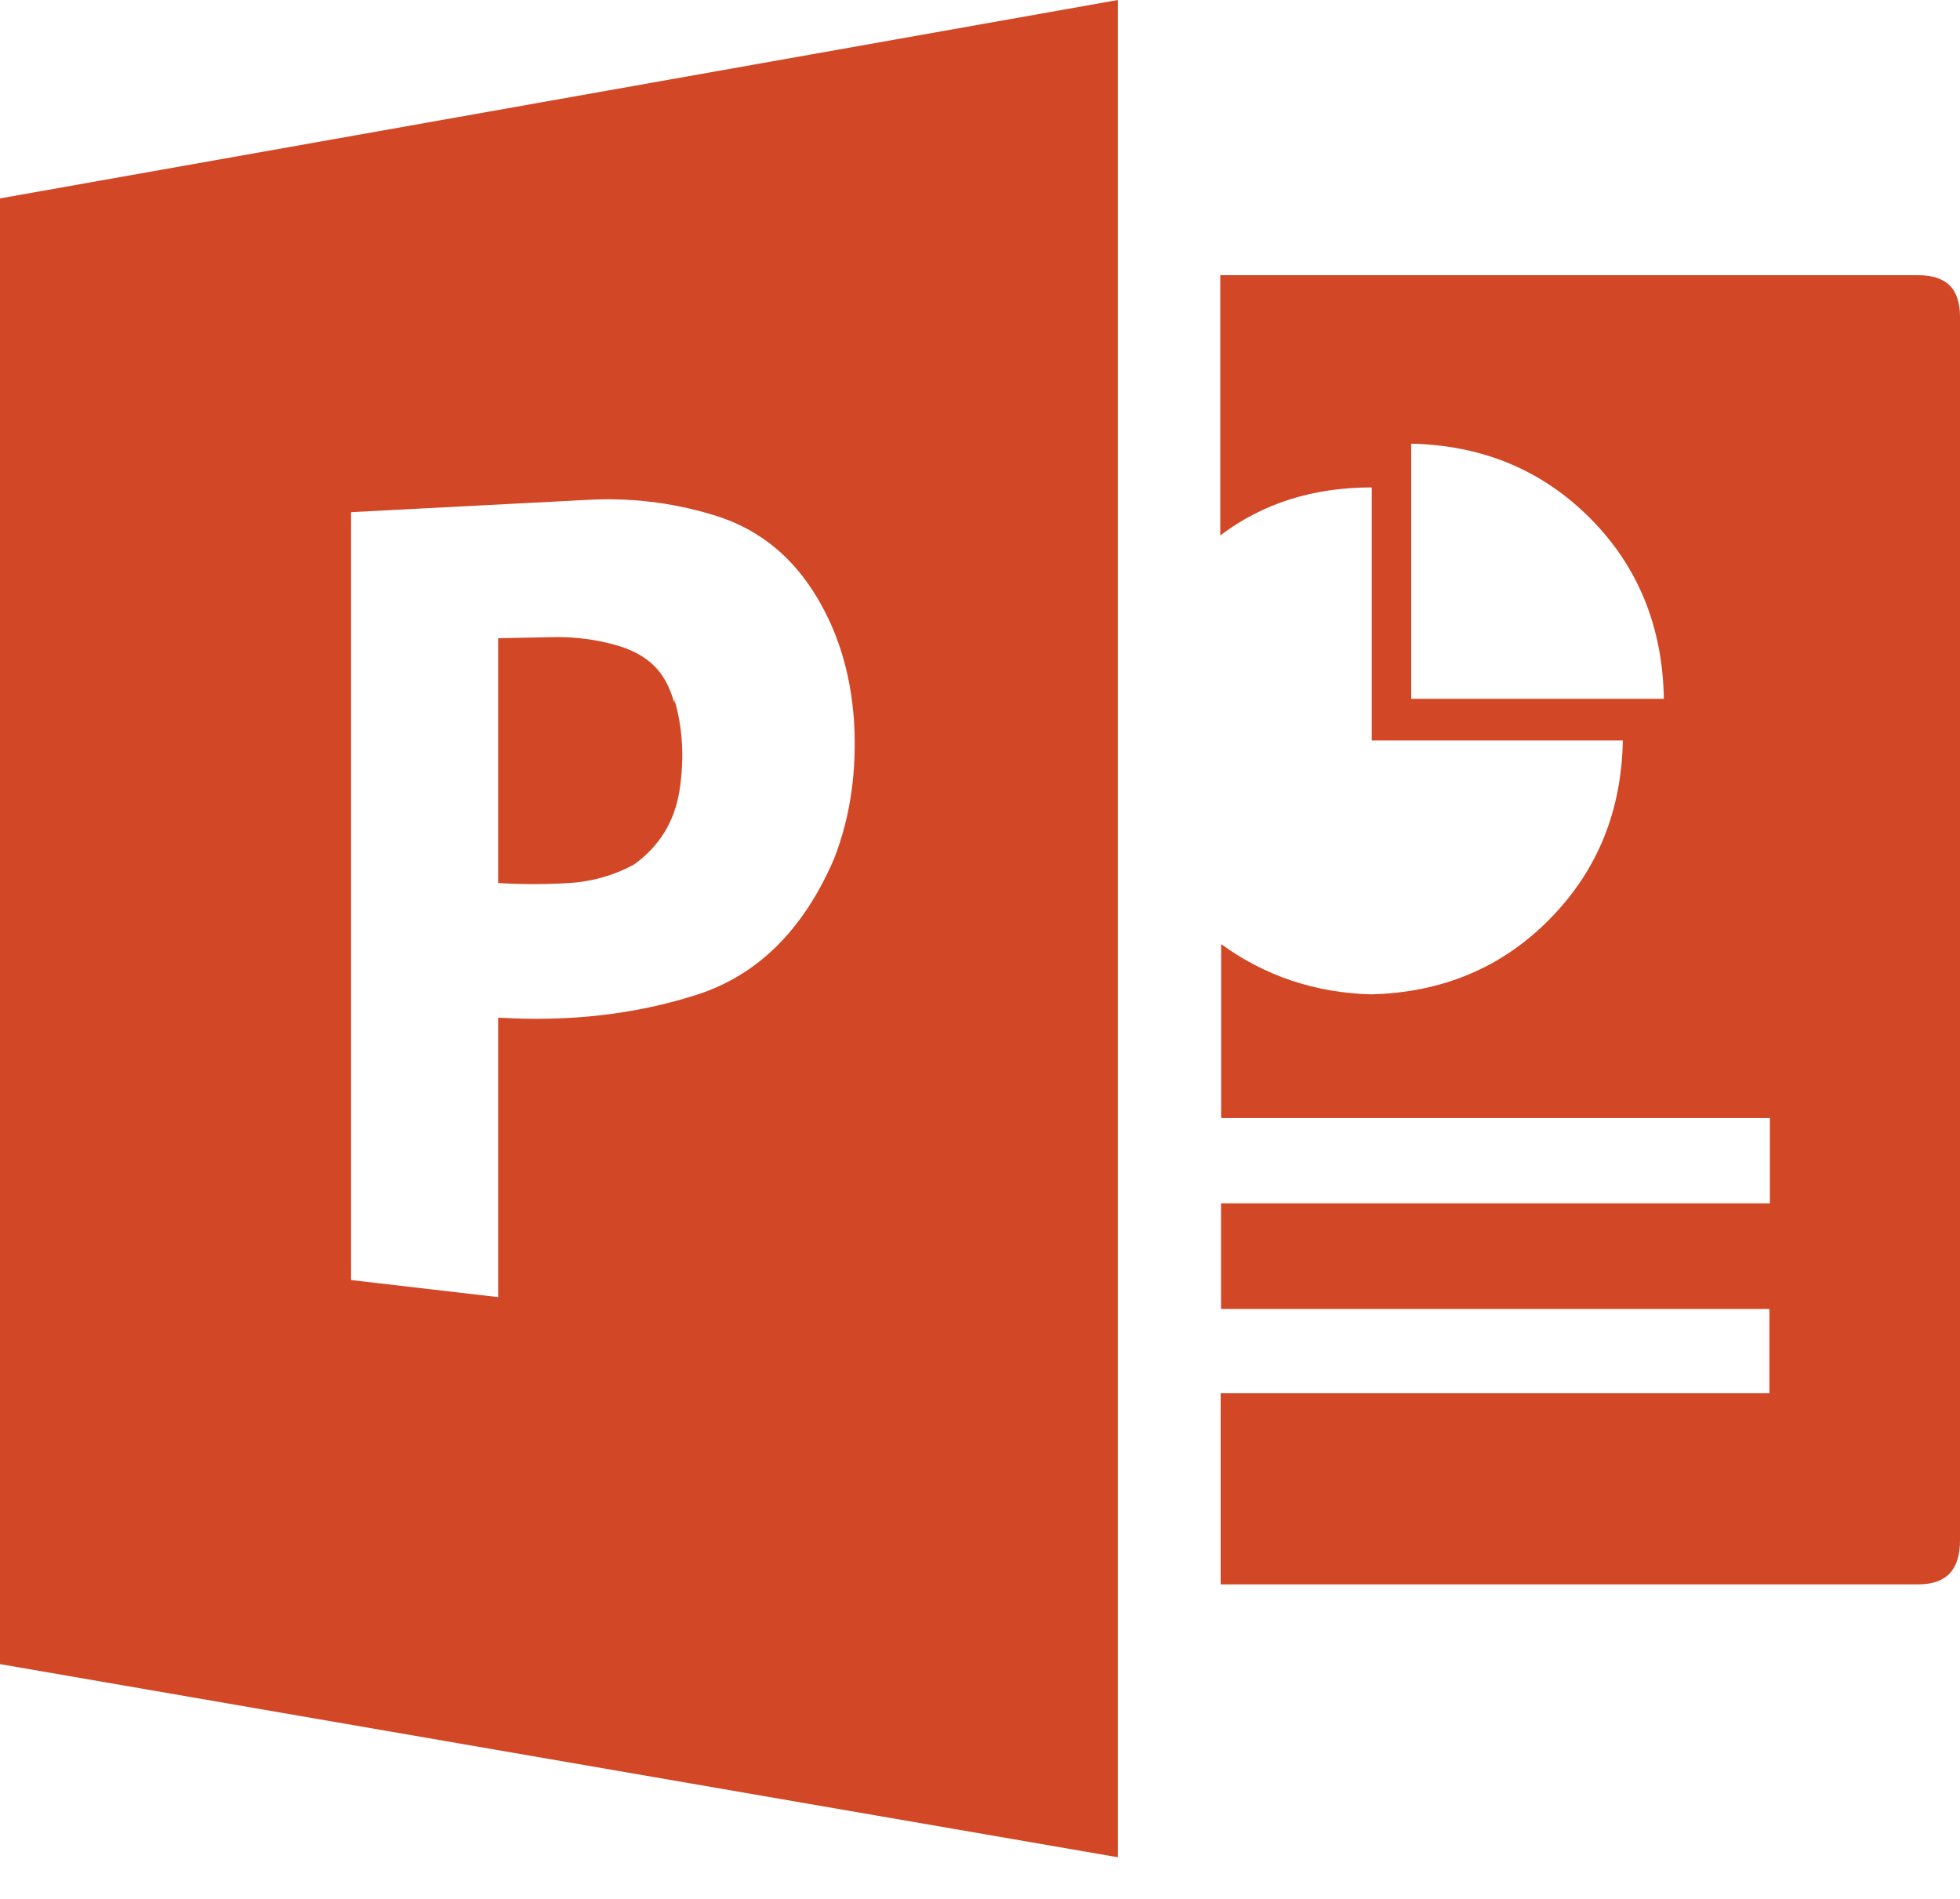
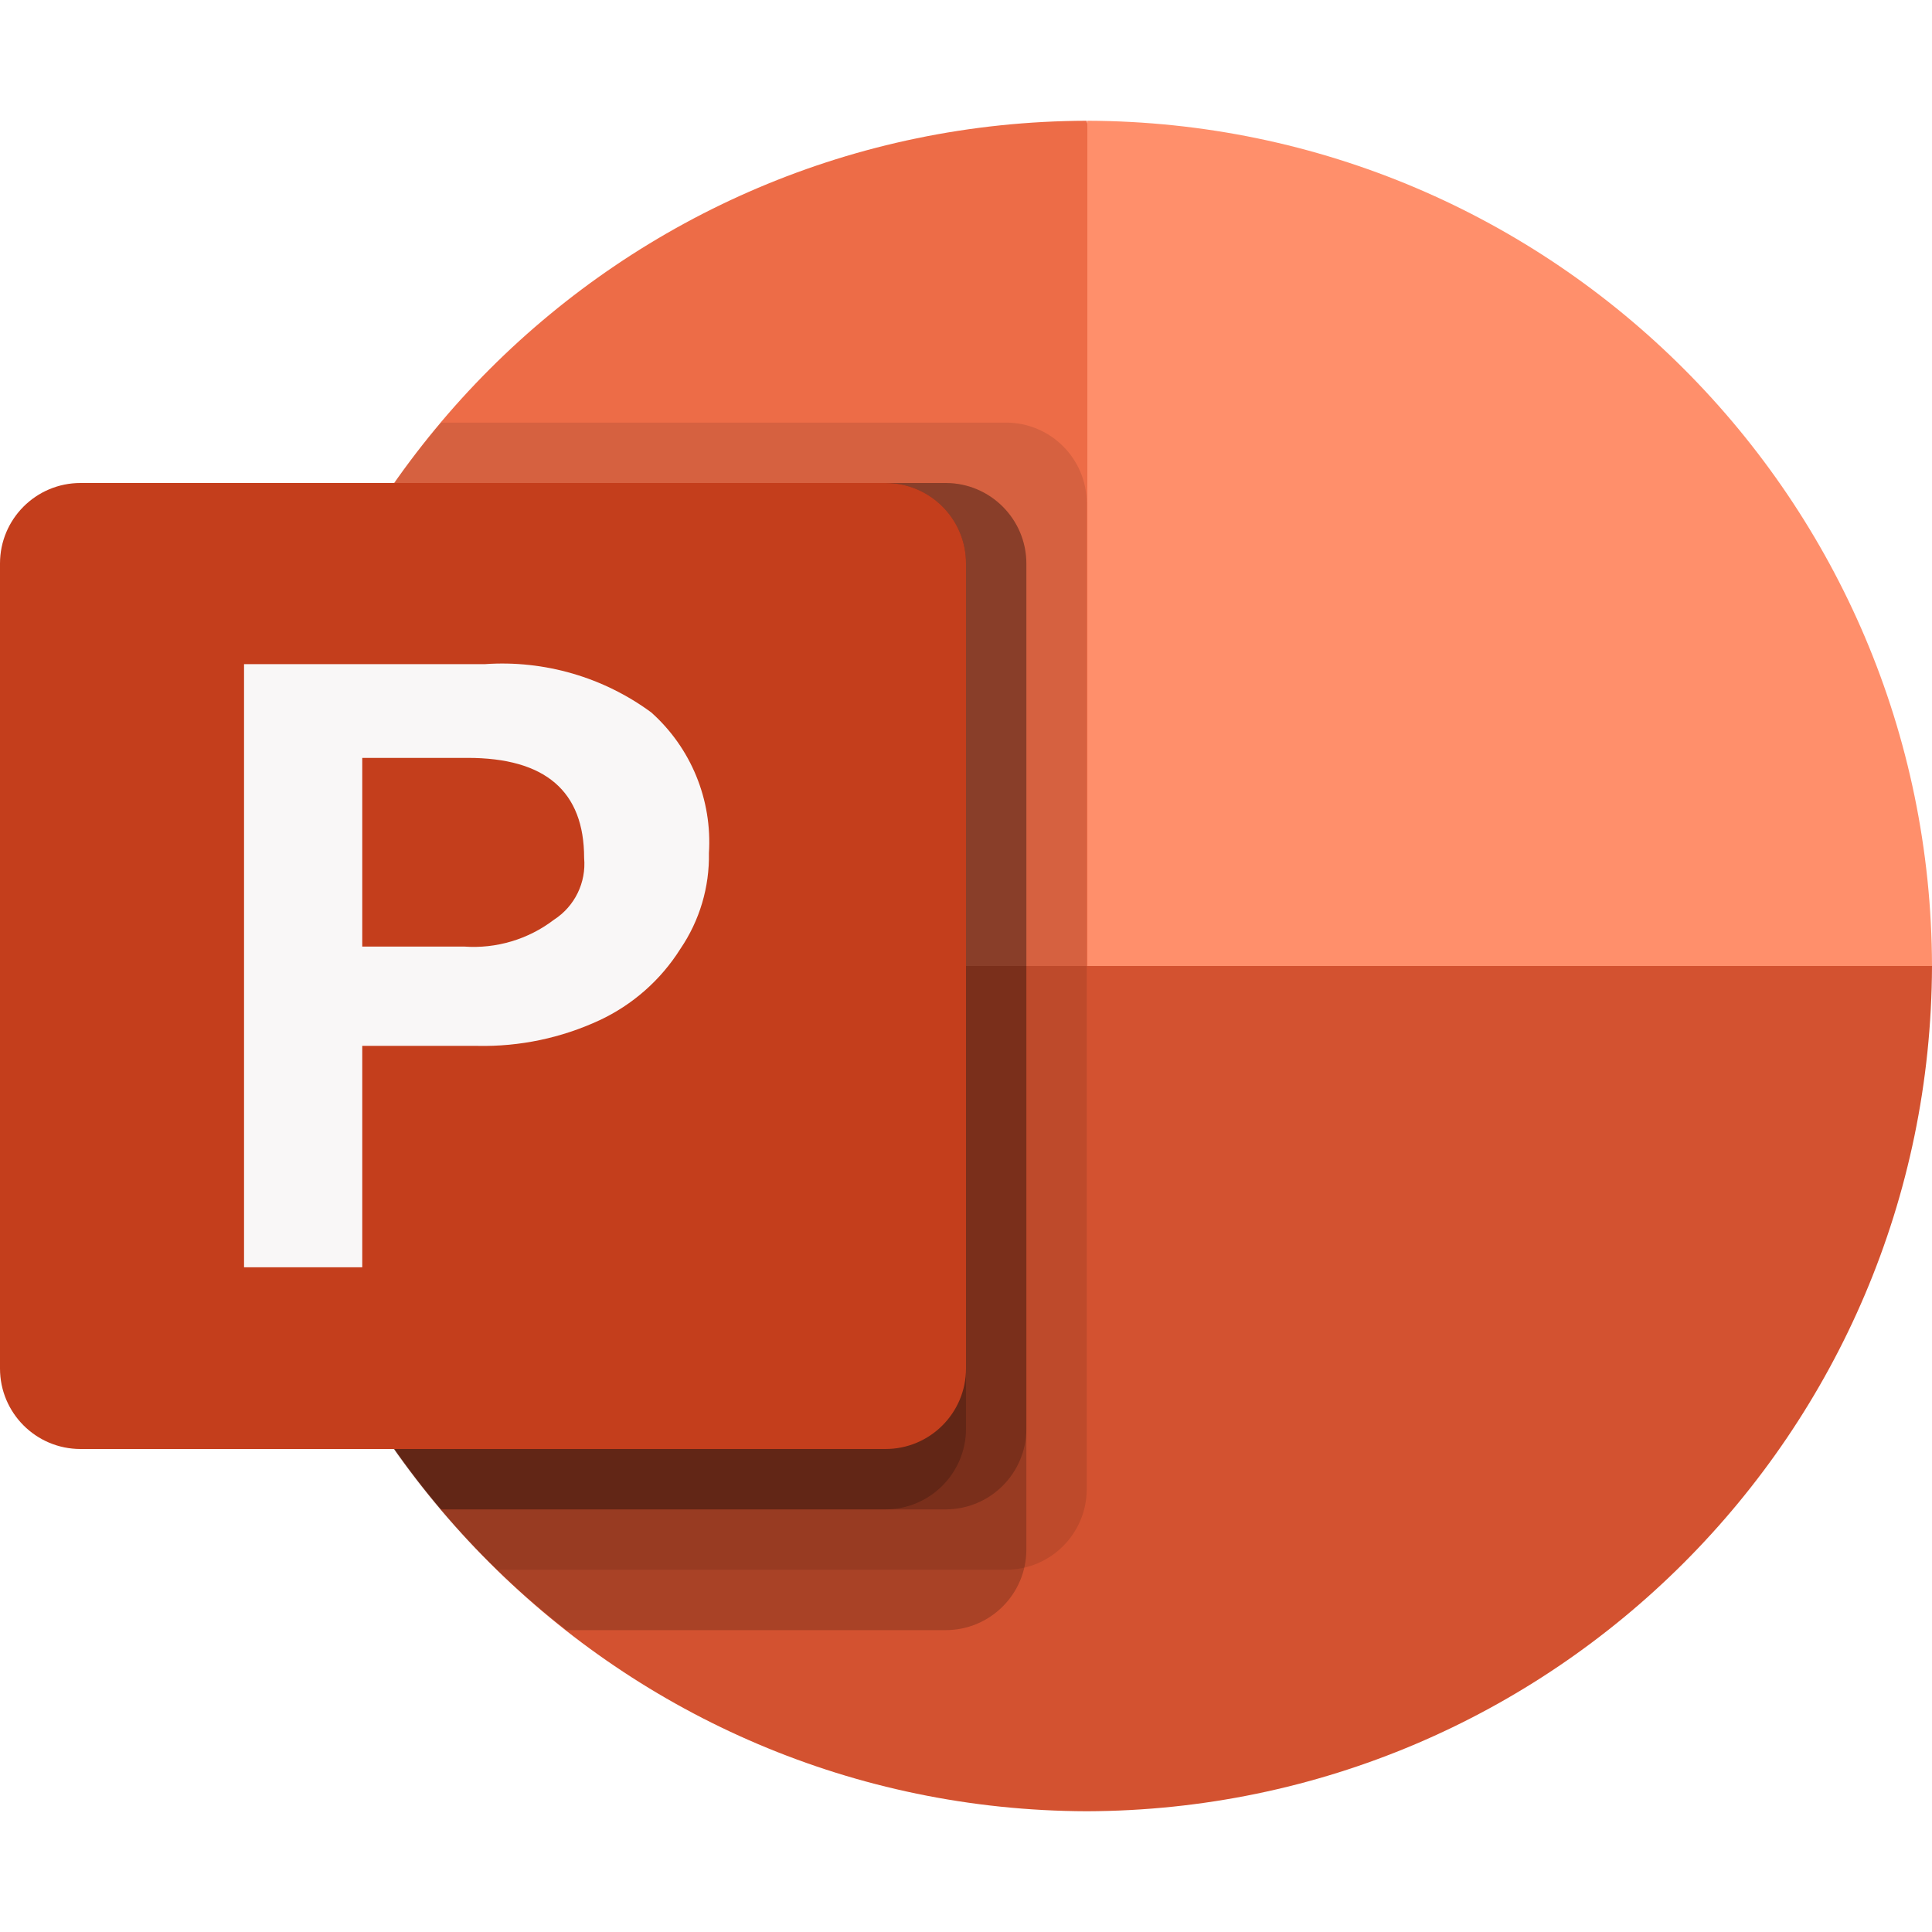
- <svg xmlns="http://www.w3.org/2000/svg" width="32px" height="31px" viewBox="0 0 32 31" version="1.1">
-   <g id="sci-Tasks-roadmap" stroke="none" stroke-width="1" fill="none" fill-rule="evenodd">
-     <g id="Create-XLSX-file-dialog" transform="translate(-378, -173)" fill="#D24726">
-       <g id="Type" transform="translate(56, 164)">
-         <g id="Button-3" transform="translate(306, 0)">
-           <path d="M47.312,13.493 L35.923,13.493 L35.923,17.741 C36.609,17.221 37.432,16.957 38.396,16.957 L38.396,21.088 L42.495,21.088 C42.475,22.247 42.075,23.224 41.293,24.012 C40.515,24.801 39.536,25.207 38.376,25.233 C37.476,25.207 36.656,24.936 35.937,24.413 L35.937,27.252 L44.896,27.252 L44.896,28.645 L35.935,28.645 L35.935,30.369 L44.888,30.369 L44.888,31.745 L35.929,31.745 L35.929,34.865 L47.32,34.865 C47.781,34.865 48,34.623 48,34.149 L48,14.173 C48,13.717 47.781,13.493 47.32,13.493 L47.312,13.493 Z M39.04,20.408 L39.04,16.243 C40.2,16.269 41.173,16.672 41.957,17.456 C42.739,18.24 43.145,19.224 43.165,20.408 L39.04,20.408 Z M27.008,20.477 C26.937,20.209 26.821,20.001 26.657,19.848 C26.497,19.699 26.281,19.589 26.013,19.52 C25.713,19.439 25.404,19.4 25.093,19.4 L24.133,19.419 L24.133,23.417 L24.168,23.417 C24.516,23.439 24.881,23.439 25.268,23.417 C25.648,23.397 26.008,23.297 26.347,23.117 C26.764,22.817 27.013,22.417 27.095,21.899 C27.175,21.377 27.147,20.877 27.009,20.417 L27.009,20.477 L27.008,20.477 Z M16,12.239 L16,36.167 L34.251,39.32 L34.251,9 L16,12.239 Z M29.617,23.021 C29.117,24.18 28.371,24.921 27.372,25.241 C26.373,25.56 25.295,25.684 24.133,25.613 L24.133,30.176 L21.732,29.897 L21.732,17.361 L25.544,17.163 C26.251,17.119 26.949,17.196 27.632,17.403 C28.319,17.605 28.861,18.015 29.263,18.632 C29.663,19.247 29.888,19.96 29.943,20.772 C29.992,21.584 29.885,22.335 29.617,23.021 L29.617,23.021 Z" id="ms-pwrpt-D24726" />
-         </g>
-       </g>
-     </g>
-   </g>
+ <svg xmlns="http://www.w3.org/2000/svg" viewBox="0 0 32 32">
+   <path d="M18,2A14.041,14.041,0,0,0,4,16l17.737,3.737Z" fill="#ed6c47" />
+   <path d="M18.01,2A14.033,14.033,0,0,1,32,16l-7,4.758L18.01,16Z" fill="#ff8f6b" />
+   <path d="M18,30A14.041,14.041,0,0,0,32,16H4A14.041,14.041,0,0,0,18,30Z" fill="#d35230" />
+   <path d="M16.666,7H7.305a13.915,13.915,0,0,0,.931,19h8.43A1.337,1.337,0,0,0,18,24.667V8.333A1.337,1.337,0,0,0,16.666,7Z" opacity="0.1" />
+   <path d="M15.666,8H6.539A13.907,13.907,0,0,0,9.384,27h6.282A1.337,1.337,0,0,0,17,25.667V9.333A1.337,1.337,0,0,0,15.666,8Z" opacity="0.2" />
+   <path d="M15.666,8H6.539a13.891,13.891,0,0,0,.766,17h8.361A1.337,1.337,0,0,0,17,23.667V9.333A1.337,1.337,0,0,0,15.666,8Z" opacity="0.2" />
+   <path d="M14.666,8H6.539a13.891,13.891,0,0,0,.766,17h7.361A1.337,1.337,0,0,0,16,23.667V9.333A1.337,1.337,0,0,0,14.666,8Z" opacity="0.2" />
+   <rect y="8" width="16" height="16" rx="1.333" fill="#c43e1c" />
+   <path d="M8.035,11a4.163,4.163,0,0,1,2.752.8,2.878,2.878,0,0,1,.955,2.329,2.729,2.729,0,0,1-.472,1.586A3.165,3.165,0,0,1,9.927,16.9a4.567,4.567,0,0,1-2.018.423H6V20.99H4.042V11ZM6,15.678H7.685a2.192,2.192,0,0,0,1.49-.444,1.1,1.1,0,0,0,.5-1.024q0-1.658-1.931-1.657H6Z" fill="#f9f7f7" />
+   <rect width="32" height="32" fill="none" />
</svg>
